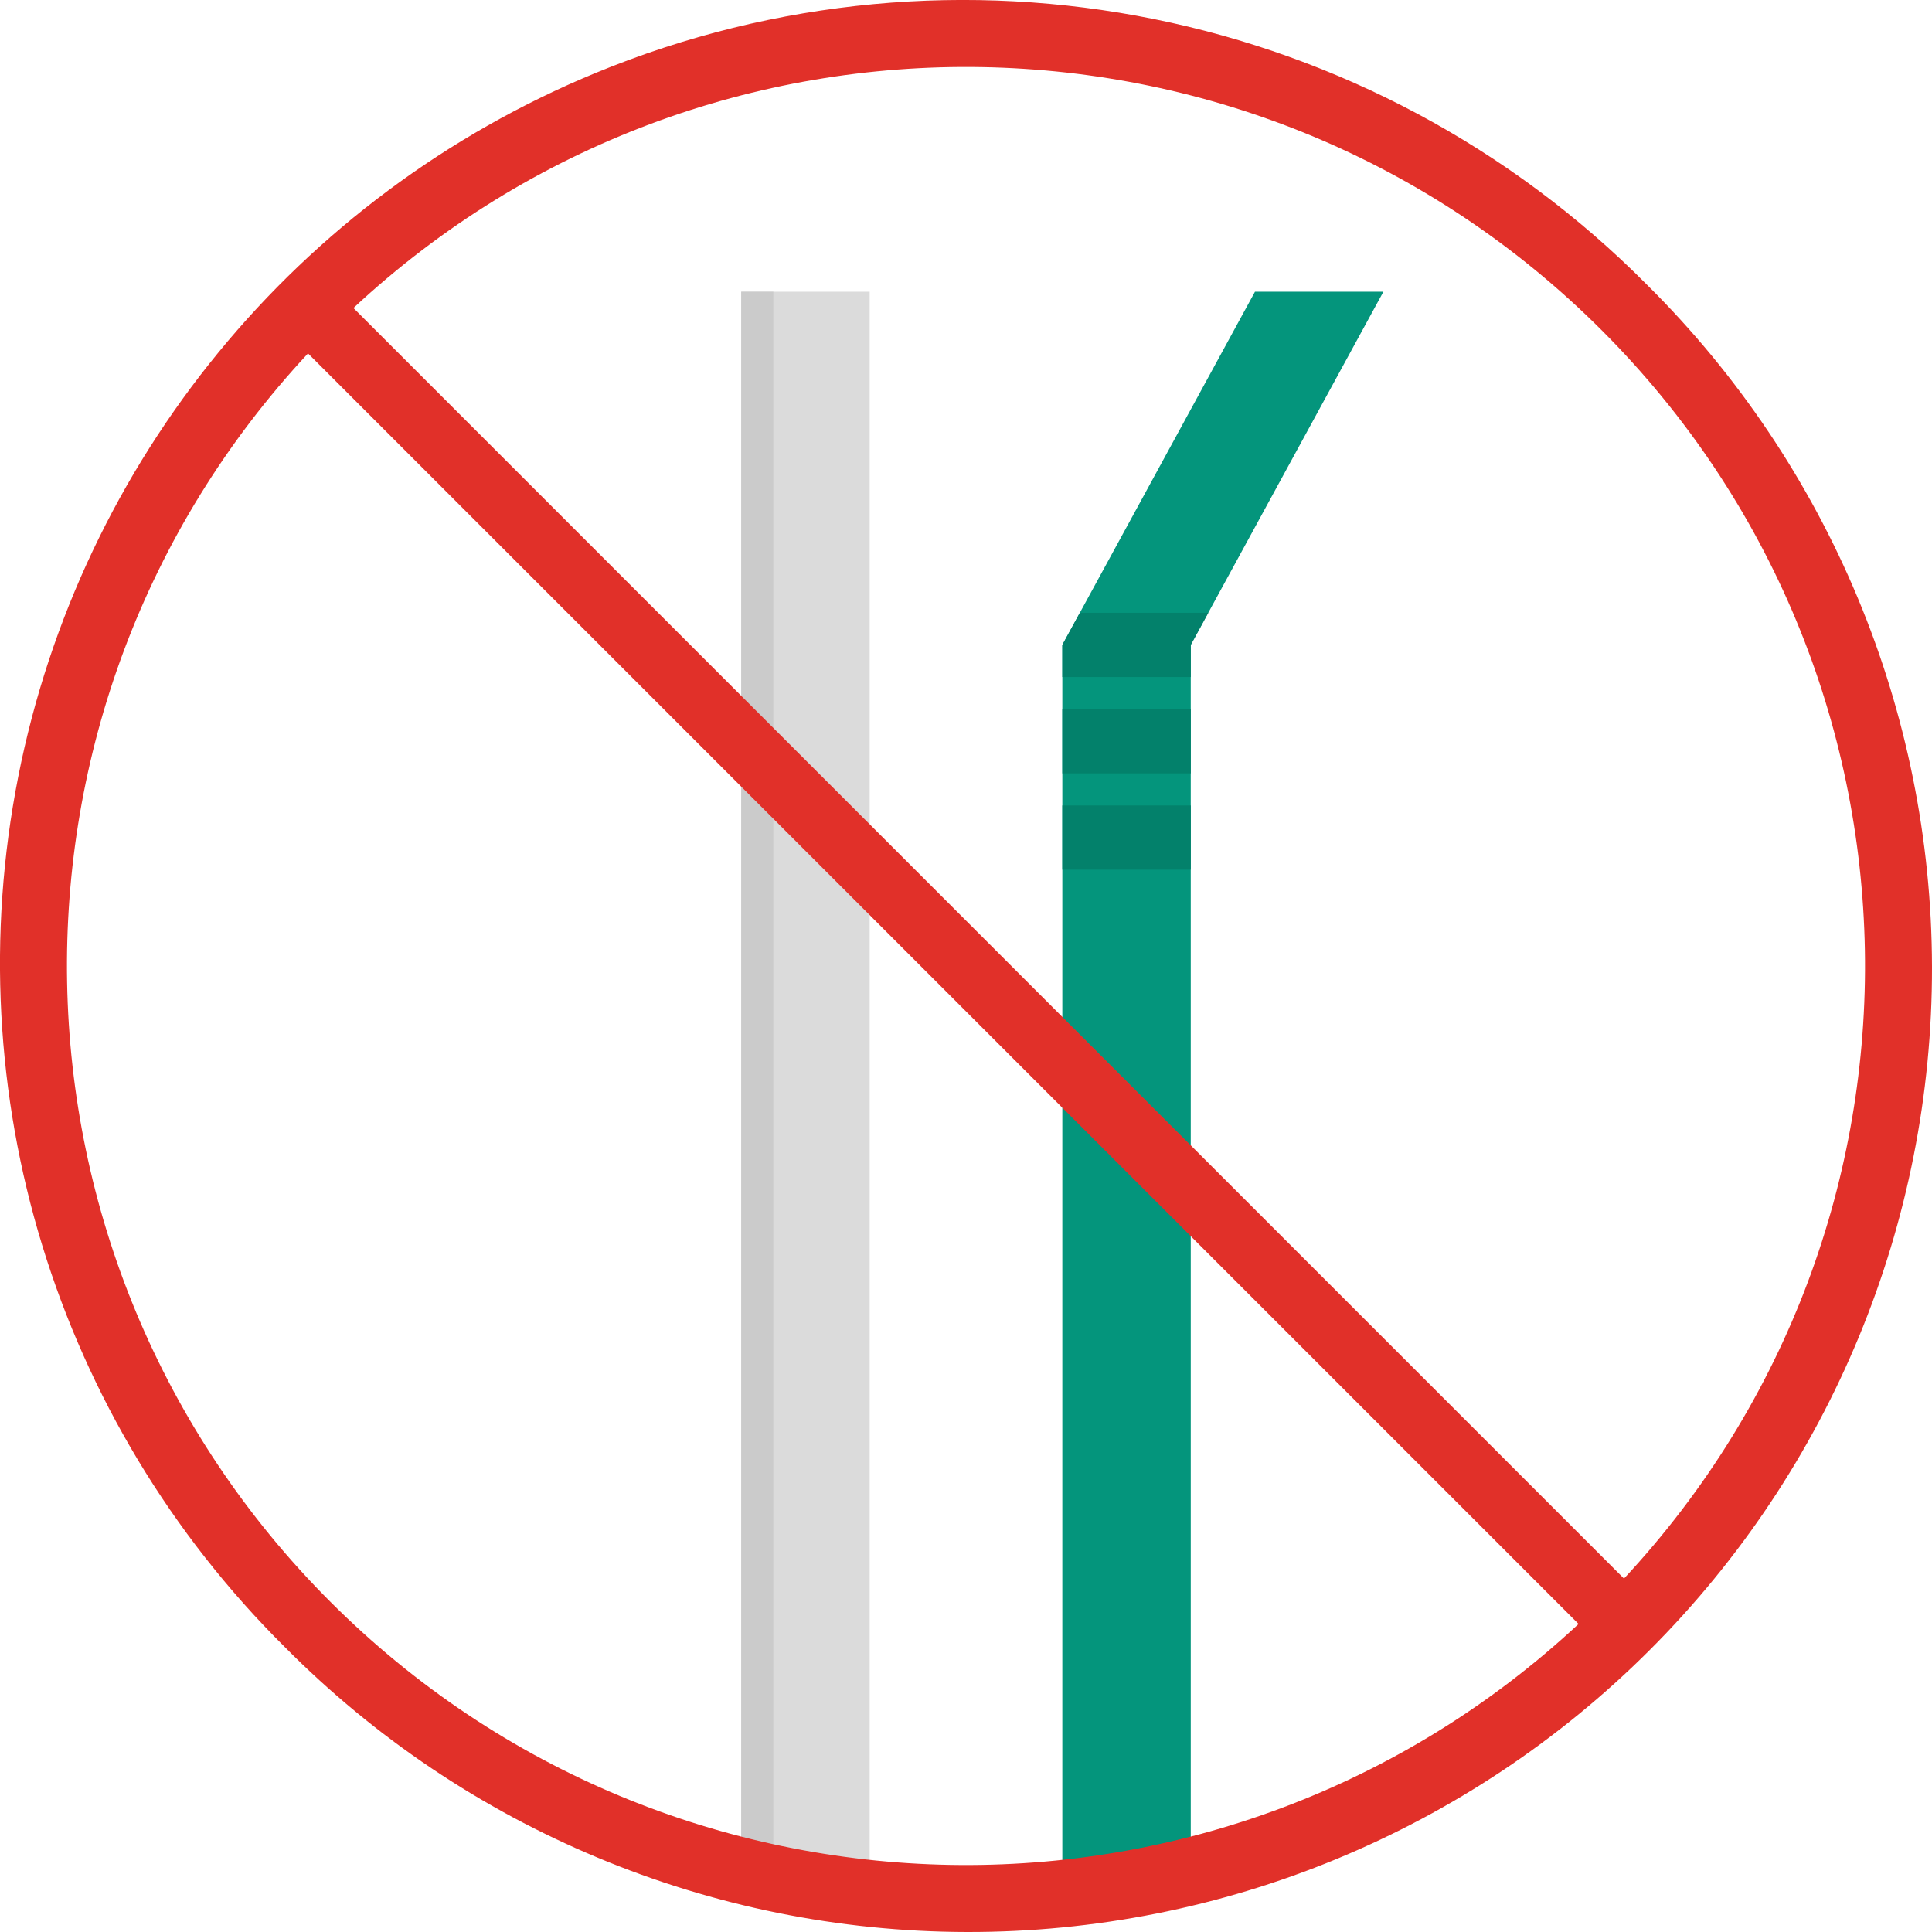
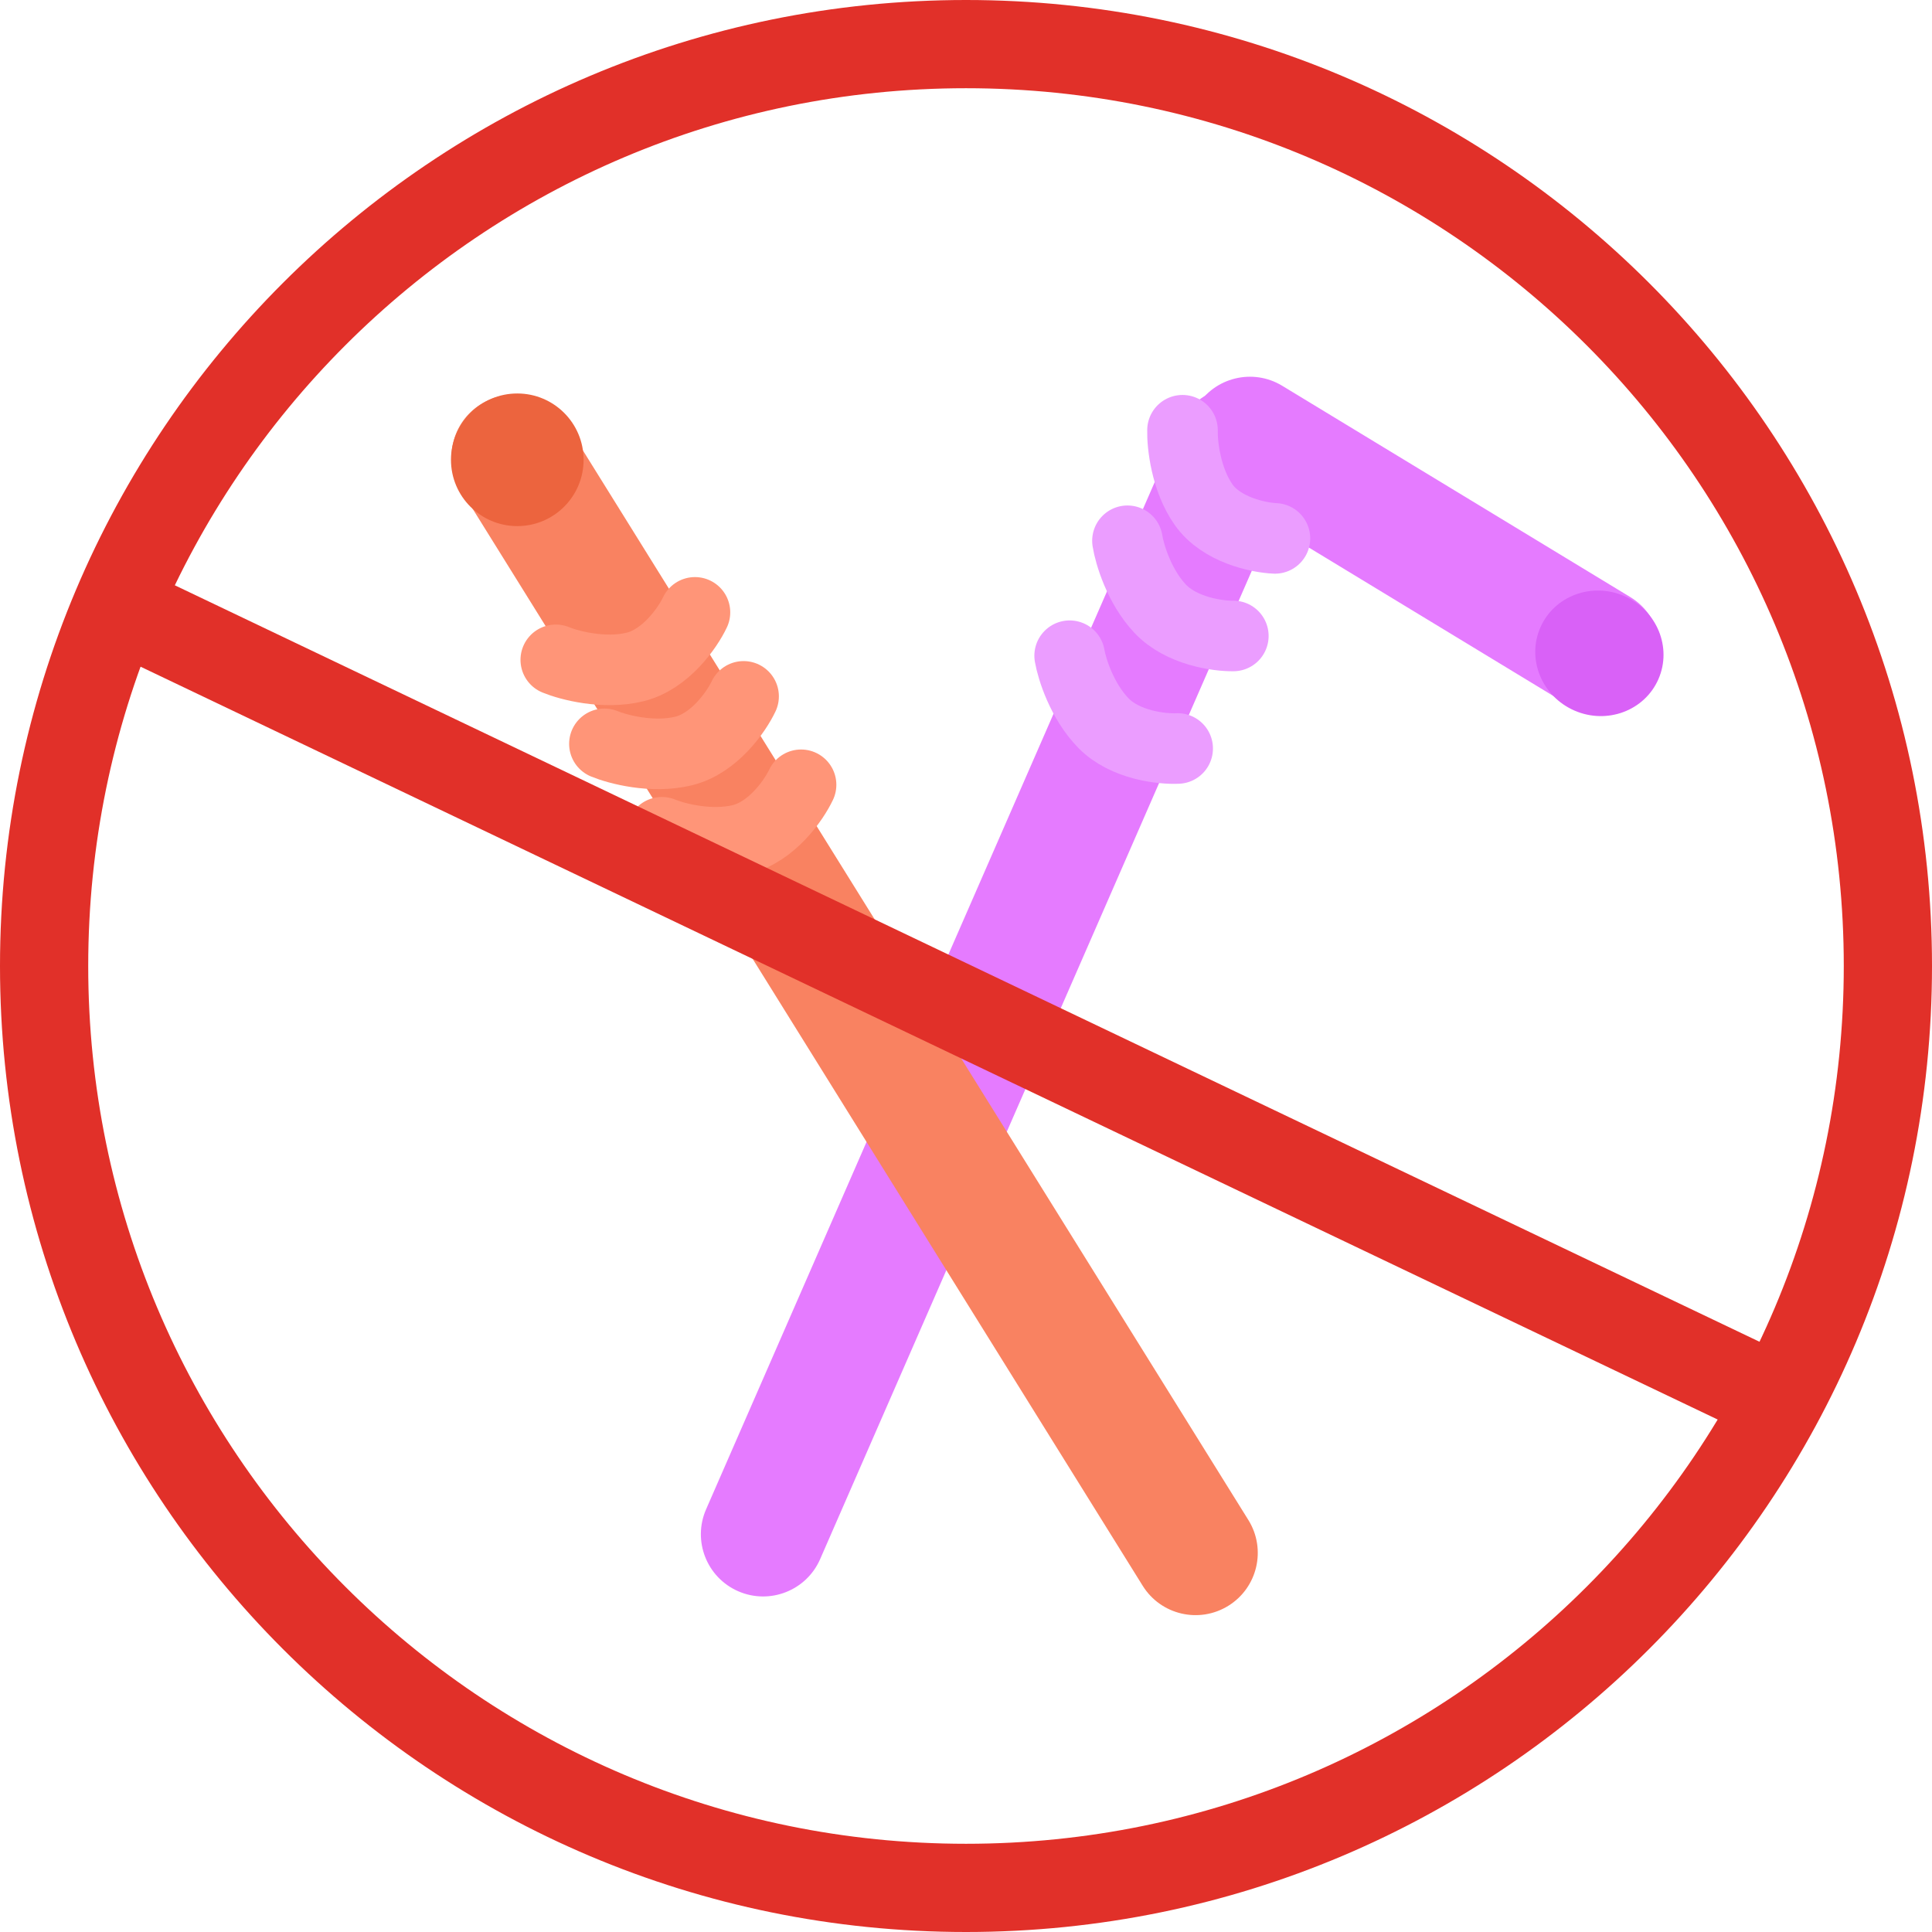
- <svg xmlns="http://www.w3.org/2000/svg" width="219" height="219" fill="none">
-   <path d="M84.022 33.067h14.559v181.981H84.022V33.067z" fill="#DBDBDB" />
-   <path d="M84.022 33.067h3.64v181.981h-3.64V33.067z" fill="#CBCBCB" />
-   <path d="M156.815 33.067l-19.854 36.396-1.984 3.64v141.945h-14.558V73.103l1.984-3.64 19.854-36.396h14.558z" fill="#04957C" />
-   <path d="M136.961 69.463l-1.983 3.64v3.64h-14.559v-3.64l1.984-3.64h14.558zm-16.542 10.919h14.558v7.28h-14.558v-7.28zm0 10.918h14.558v7.28h-14.558V91.3z" fill="#03816B" />
-   <path d="M186.708 32.293A109.185 109.185 0 0067.507 8.27a109.188 109.188 0 00-35.215 178.438A109.181 109.181 0 00109.59 219 109.187 109.187 0 00219 109.592a109.181 109.181 0 00-32.292-77.299zm-5.147 5.145a101.9 101.9 0 012.524 141.498L40.063 34.915a101.898 101.898 0 01141.498 2.523zM37.439 181.56a101.899 101.899 0 01-2.524-141.499l144.022 144.022a101.895 101.895 0 01-141.498-2.523z" fill="#E13029" />
+ <svg xmlns="http://www.w3.org/2000/svg" width="219" height="219" viewBox="0 0 219 219" fill="none">
+   <rect x="136.575" y="41.636" width="14.108" height="148.312" rx="7.054" transform="rotate(23.5931 136.575 41.6356)" fill="#E57BFF" />
+   <rect x="131.992" y="52.128" width="14.108" height="60.27" rx="7.054" transform="rotate(-58.74 131.992 52.1281)" fill="#E57BFF" />
+   <ellipse rx="7.304" ry="7.078" transform="matrix(-0.916411 -0.400238 -0.400238 0.916411 181.297 74.0568)" fill="#D961F7" />
+   <path d="M134.041 48.77C134 50.386 134.42 54.336 136.43 57.202C138.44 60.069 142.66 60.948 144.519 61.029" stroke="#EB9DFF" stroke-width="8" stroke-linecap="round" />
+   <path d="M127.802 61.298C128.039 62.801 129.11 66.442 131.5 68.989C133.89 71.537 138.031 72.117 139.803 72.089" stroke="#EB9DFF" stroke-width="8" stroke-linecap="round" />
+   <path d="M121.249 74.328C121.511 75.839 122.648 79.484 125.093 81.981C127.537 84.477 131.711 84.93 133.493 84.844" stroke="#EB9DFF" stroke-width="8" stroke-linecap="round" />
+   <rect x="48.517" y="49.542" width="14.108" height="160.411" rx="7.054" transform="rotate(-31.8882 48.5171 49.5421)" fill="#F98261" />
+   <path d="M63 74.795C64.519 75.42 68.435 76.458 71.95 75.613C75.465 74.767 77.966 71.128 78.776 69.414" stroke="#FF9578" stroke-width="8" stroke-linecap="round" />
+   <path d="M68.513 84.317C70.031 84.942 73.948 85.98 77.463 85.134C80.978 84.289 83.478 80.65 84.289 78.936" stroke="#FF9578" stroke-width="8" stroke-linecap="round" />
+   <path d="M75.027 94.34C76.546 94.965 80.463 96.003 83.978 95.157C87.493 94.312 89.993 90.673 90.804 88.959" stroke="#FF9578" stroke-width="8" stroke-linecap="round" />
+   <circle cx="58.636" cy="52.119" r="7.517" fill="#EC643E" />
+   <line x1="12.286" y1="68.291" x2="204.117" y2="159.863" stroke="#E13029" stroke-width="10" />
+   <circle cx="109.5" cy="109.5" r="104.5" stroke="#E13029" stroke-width="10" />
</svg>
